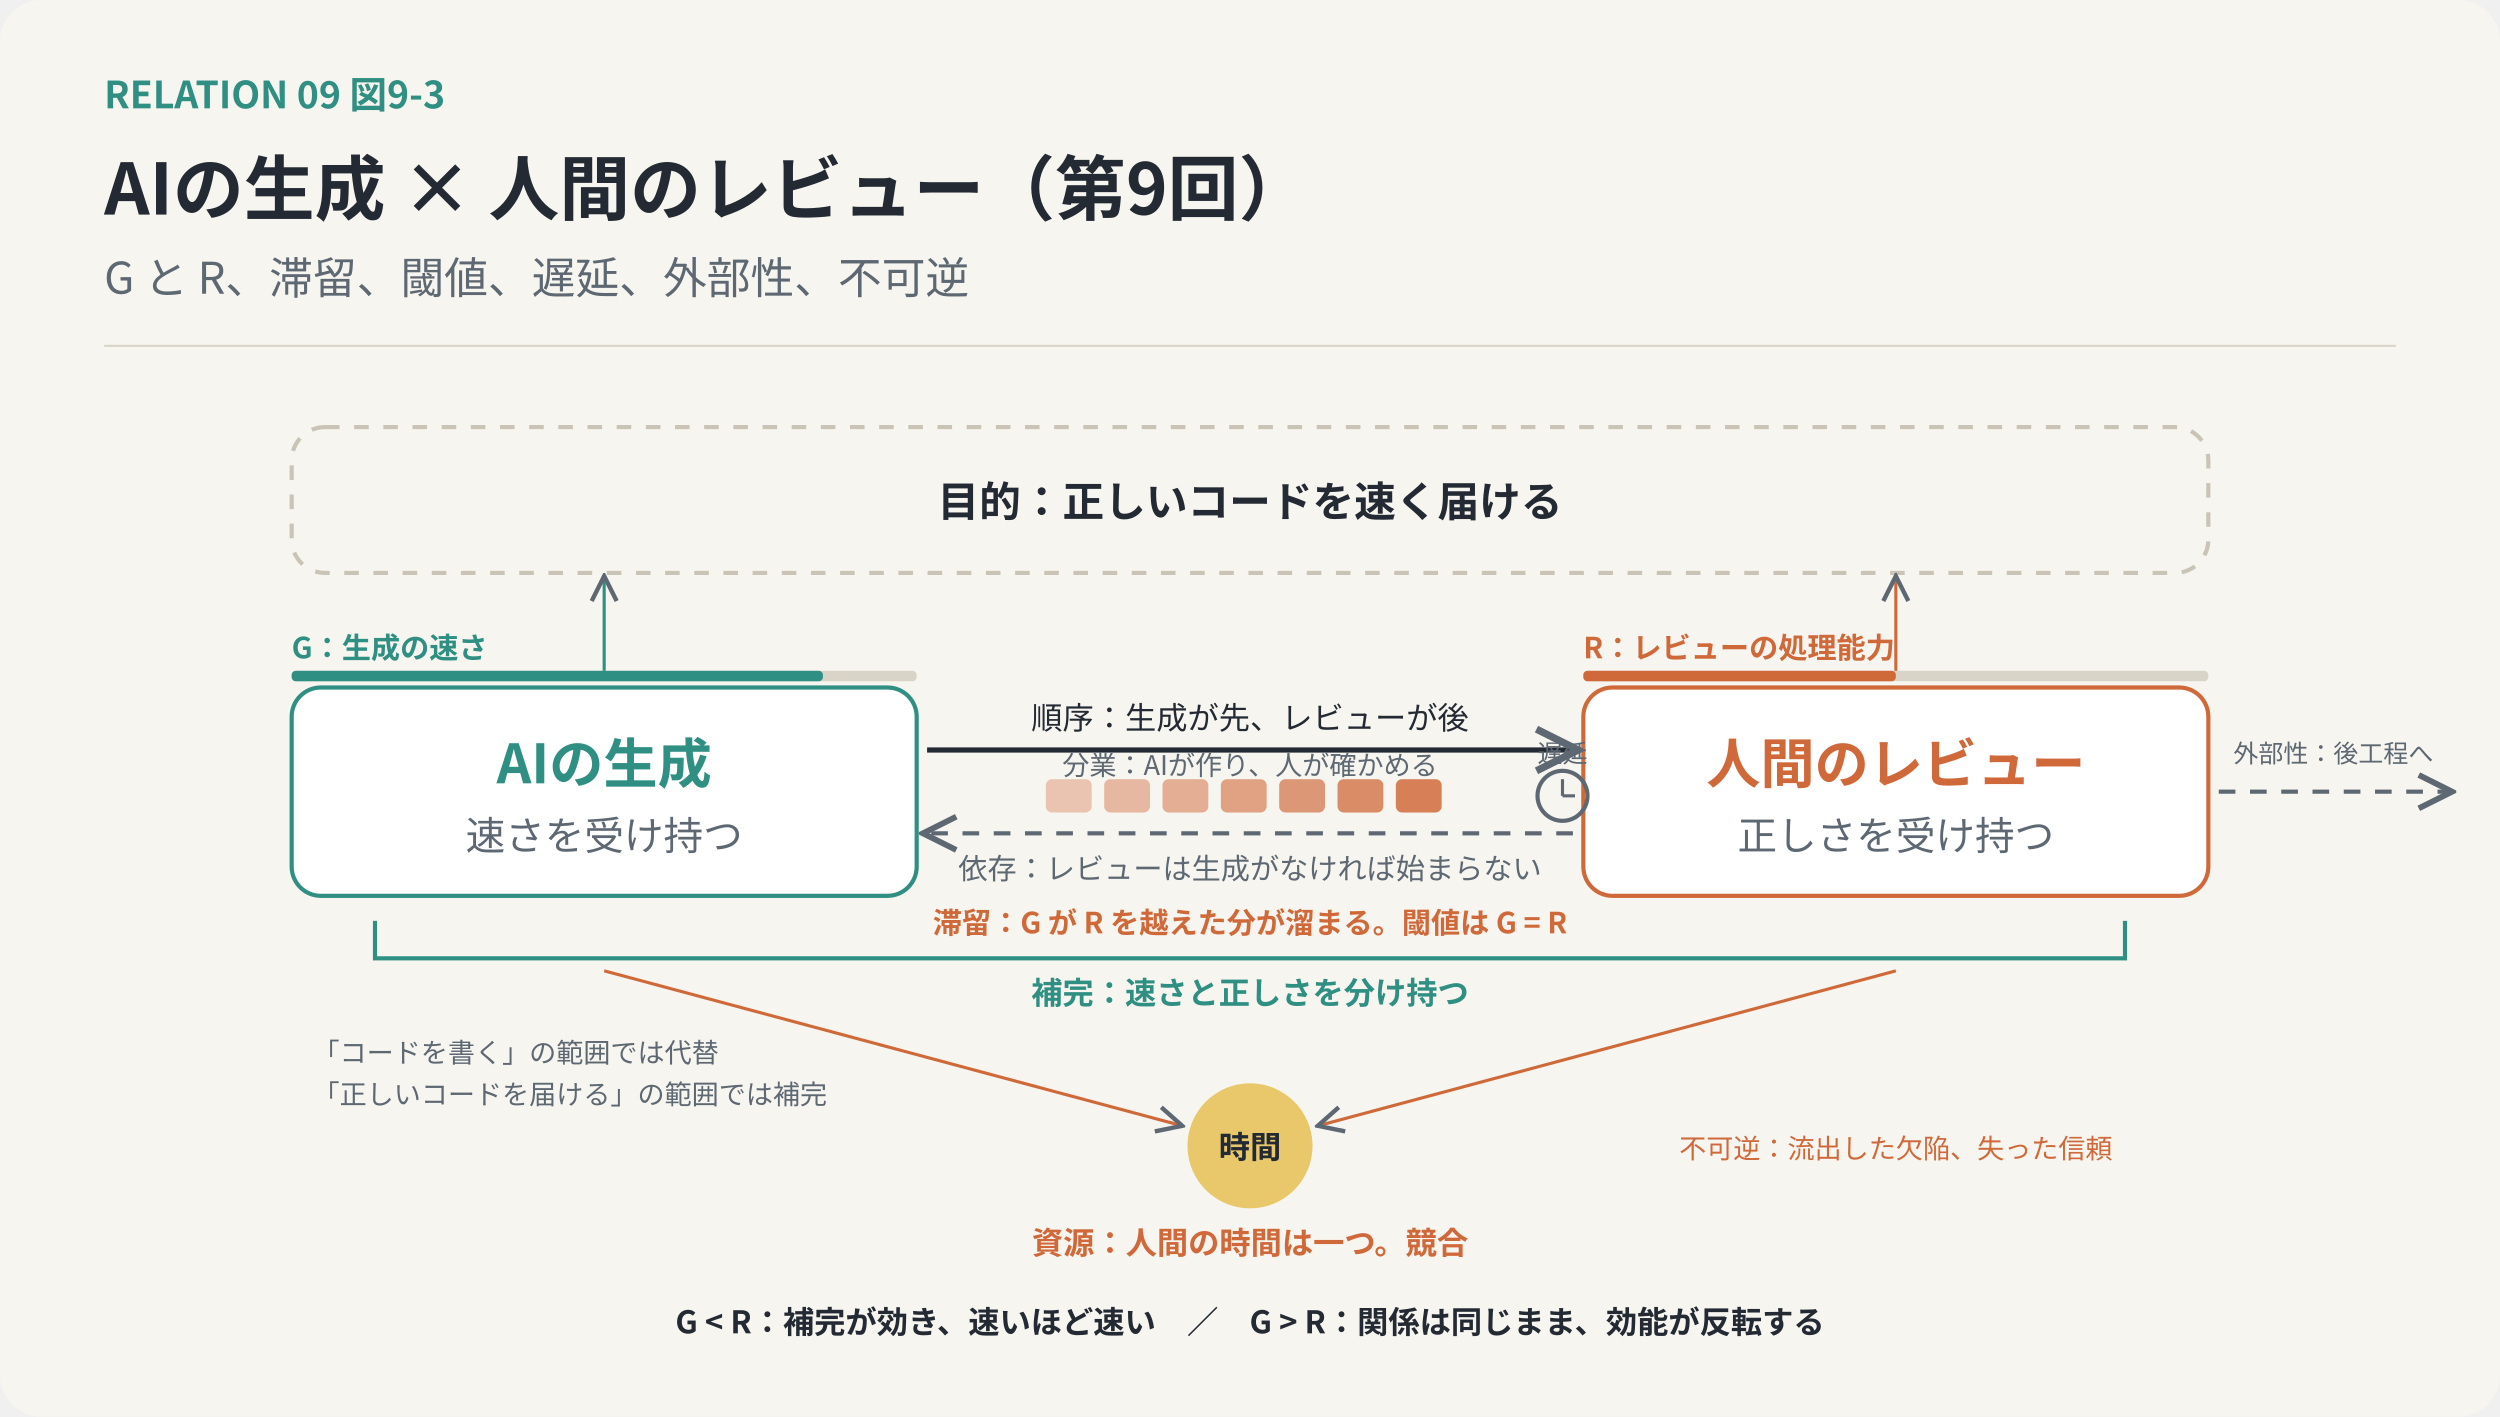
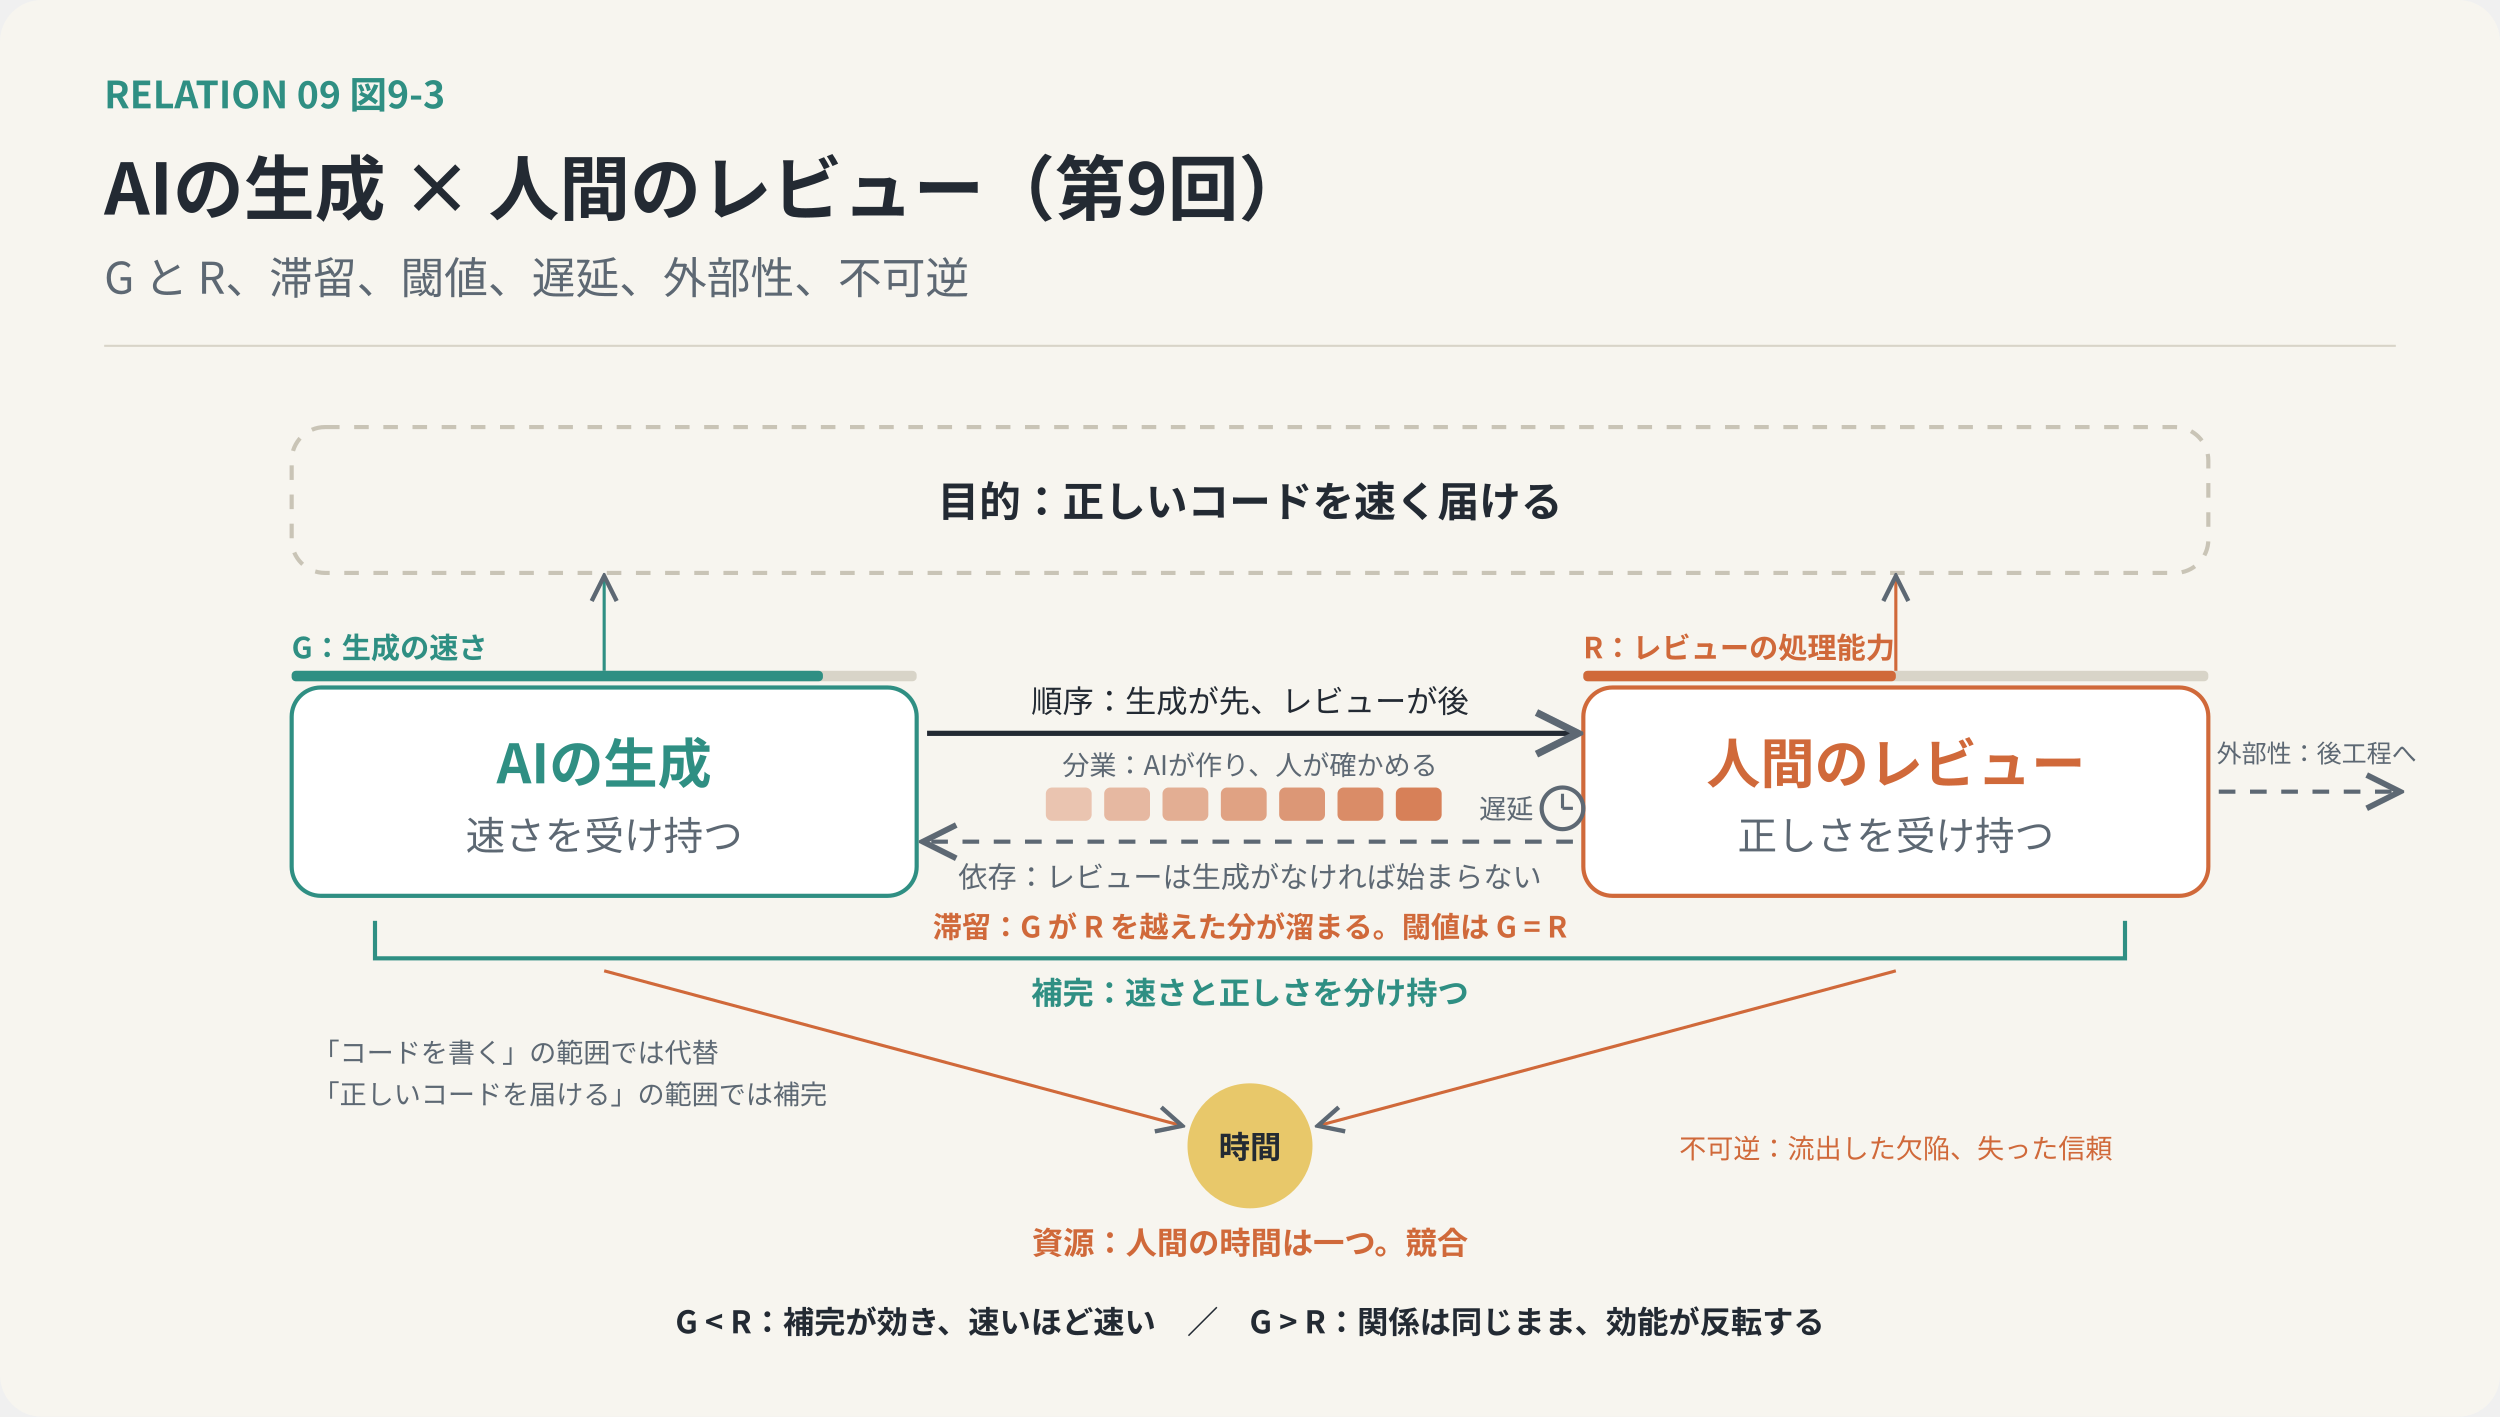
<svg xmlns="http://www.w3.org/2000/svg" width="1200" height="680" viewBox="0 0 1200 680" role="img" aria-labelledby="title desc">
  <defs>
    <marker id="arrow" markerWidth="10" markerHeight="10" refX="8" refY="5" orient="auto-start-reverse">
      <path d="M1,1 L9,5 L1,9" fill="none" stroke="#5d6873" stroke-width="1.4" />
    </marker>
  </defs>
  <rect width="1200" height="680" rx="20" fill="#f7f5ef" />
  <g font-family="system-ui, -apple-system, &quot;Hiragino Kaku Gothic ProN&quot;, &quot;Noto Sans CJK JP&quot;, Meiryo, sans-serif">
    <text x="50.0" y="52.0" fill="#2f8f83" font-size="18" text-anchor="start" font-weight="700">RELATION     09     図9-3</text>
    <text x="50.0" y="103.0" fill="#232a33" font-size="34" text-anchor="start" font-weight="700">AIの生成 × 人間のレビュー（第9回）</text>
    <text x="50.0" y="141.0" fill="#5d6873" font-size="21" text-anchor="start" font-weight="400">G と R、滞留、閾値、遅延、外部性、不可逆</text>
    <line x1="50.0" y1="166.0" x2="1150.0" y2="166.0" stroke="#d8d4c8" stroke-width="1" />
    <rect x="140" y="330" width="300" height="100" rx="14" fill="#ffffff" stroke="#2f8f83" stroke-width="2" />
    <text x="290.0" y="376.0" fill="#2f8f83" font-size="26" text-anchor="middle" font-weight="700">AIの生成</text>
    <text x="290.0" y="408.0" fill="#5d6873" font-size="19" text-anchor="middle" font-weight="400">速さを受け持つ</text>
    <rect x="760" y="330" width="300" height="100" rx="14" fill="#ffffff" stroke="#d0693a" stroke-width="2" />
    <text x="910.0" y="376.0" fill="#d0693a" font-size="26" text-anchor="middle" font-weight="700">人間のレビュー</text>
    <text x="910.0" y="408.0" fill="#5d6873" font-size="19" text-anchor="middle" font-weight="400">正しさを受け持つ</text>
-     <line x1="445.0" y1="360.0" x2="755.0" y2="360.0" stroke="#232a33" stroke-width="2.5" marker-end="url(#arrow)" />
-     <text x="600.0" y="350.0" fill="#232a33" font-size="15" text-anchor="middle" font-weight="400">順序：生成が先、レビューが後</text>
-     <line x1="755.0" y1="400.0" x2="445.0" y2="400.0" stroke="#5d6873" stroke-width="2" marker-end="url(#arrow)" stroke-dasharray="8 7" />
-     <text x="600.0" y="422.0" fill="#5d6873" font-size="14" text-anchor="middle" font-weight="400">依存：レビューは生成がなければ始まらない</text>
+     <line x1="445.0" y1="352.0" x2="755.0" y2="352.0" stroke="#232a33" stroke-width="2.5" marker-end="url(#arrow)" />
+     <text x="600.0" y="342.0" fill="#232a33" font-size="15" text-anchor="middle" font-weight="400">順序：生成が先、レビューが後</text>
+     <line x1="755.0" y1="404.0" x2="445.0" y2="404.0" stroke="#5d6873" stroke-width="2" marker-end="url(#arrow)" stroke-dasharray="8 7" />
+     <text x="600.0" y="426.0" fill="#5d6873" font-size="14" text-anchor="middle" font-weight="400">依存：レビューは生成がなければ始まらない</text>
    <path d="M 180 442 L 180 460 L 1020 460 L 1020 442" fill="none" stroke="#2f8f83" stroke-width="2" />
    <text x="600.0" y="482.0" fill="#2f8f83" font-size="15" text-anchor="middle" font-weight="700">補完：速さと正しさを分け持つ</text>
    <rect x="140" y="205" width="920" height="70" rx="16" fill="none" stroke="#c9c4b6" stroke-width="2" stroke-dasharray="7 7" />
    <text x="600.0" y="248.0" fill="#232a33" font-size="20" text-anchor="middle" font-weight="700">目的：正しいコードを速く届ける</text>
    <line x1="290.0" y1="326.0" x2="290.0" y2="278.0" stroke="#2f8f83" stroke-width="1.5" marker-end="url(#arrow)" />
    <line x1="910.0" y1="326.0" x2="910.0" y2="278.0" stroke="#d0693a" stroke-width="1.5" marker-end="url(#arrow)" />
    <text x="600.0" y="372.0" fill="#5d6873" font-size="13" text-anchor="middle" font-weight="400">分業：AIが作り、人が確かめる</text>
    <circle cx="600.0" cy="550.0" r="30" fill="#e8c86a" />
    <text x="600.0" y="556.0" fill="#232a33" font-size="15" text-anchor="middle" font-weight="700">時間</text>
    <text x="600.0" y="602.0" fill="#d0693a" font-size="15" text-anchor="middle" font-weight="700">資源：人間の時間は一つ。競合</text>
    <line x1="290.0" y1="466.0" x2="566.0" y2="540.0" stroke="#d0693a" stroke-width="1.5" marker-end="url(#arrow)" />
    <line x1="910.0" y1="466.0" x2="634.0" y2="540.0" stroke="#d0693a" stroke-width="1.5" marker-end="url(#arrow)" />
    <text x="150.0" y="510.0" fill="#5d6873" font-size="13" text-anchor="start" font-weight="400">「コードを書く」の範囲では代替</text>
    <text x="150.0" y="530.0" fill="#5d6873" font-size="13" text-anchor="start" font-weight="400">「正しいコードを届ける」の範囲では補完</text>
    <text x="140.0" y="316.0" fill="#2f8f83" font-size="14" text-anchor="start" font-weight="700">G：生成の速さ</text>
    <rect x="140" y="322" width="300" height="5" rx="2" fill="#d8d4c8" />
    <rect x="140" y="322" width="255" height="5" rx="2" fill="#2f8f83" />
    <text x="760.0" y="316.0" fill="#d0693a" font-size="14" text-anchor="start" font-weight="700">R：レビューの処理能力</text>
    <rect x="760" y="322" width="300" height="5" rx="2" fill="#d8d4c8" />
    <rect x="760" y="322" width="150" height="5" rx="2" fill="#d0693a" />
-     <rect x="502" y="374" width="22" height="16" rx="3" fill="#d0693a" opacity="0.35" />
-     <rect x="530" y="374" width="22" height="16" rx="3" fill="#d0693a" opacity="0.43" />
-     <rect x="558" y="374" width="22" height="16" rx="3" fill="#d0693a" opacity="0.51" />
-     <rect x="586" y="374" width="22" height="16" rx="3" fill="#d0693a" opacity="0.59" />
-     <rect x="614" y="374" width="22" height="16" rx="3" fill="#d0693a" opacity="0.67" />
-     <rect x="642" y="374" width="22" height="16" rx="3" fill="#d0693a" opacity="0.75" />
-     <rect x="670" y="374" width="22" height="16" rx="3" fill="#d0693a" opacity="0.83" />
-     <text x="600.0" y="386.0" fill="#232a33" font-size="1" text-anchor="start" font-weight="400" />
-     <text x="600.0" y="448.0" fill="#d0693a" font-size="14" text-anchor="middle" font-weight="700">滞留：G が R を越えた分が溜まる。閾値は G = R</text>
-     <circle cx="750.0" cy="382.0" r="12" fill="none" stroke="#5d6873" stroke-width="2" />
-     <line x1="750.0" y1="382.0" x2="750.0" y2="374.0" stroke="#5d6873" stroke-width="1.5" />
-     <line x1="750.0" y1="382.0" x2="756.0" y2="382.0" stroke="#5d6873" stroke-width="1.5" />
-     <text x="750.0" y="366.0" fill="#5d6873" font-size="12" text-anchor="middle" font-weight="400">遅延</text>
-     <line x1="1065.0" y1="380.0" x2="1175.0" y2="380.0" stroke="#5d6873" stroke-width="2" marker-end="url(#arrow)" stroke-dasharray="8 7" />
-     <text x="1120.0" y="366.0" fill="#5d6873" font-size="12" text-anchor="middle" font-weight="400">外部性：後工程へ</text>
+     <rect x="502" y="378" width="22" height="16" rx="3" fill="#d0693a" opacity="0.35" />
+     <rect x="530" y="378" width="22" height="16" rx="3" fill="#d0693a" opacity="0.43" />
+     <rect x="558" y="378" width="22" height="16" rx="3" fill="#d0693a" opacity="0.51" />
+     <rect x="586" y="378" width="22" height="16" rx="3" fill="#d0693a" opacity="0.59" />
+     <rect x="614" y="378" width="22" height="16" rx="3" fill="#d0693a" opacity="0.67" />
+     <rect x="642" y="378" width="22" height="16" rx="3" fill="#d0693a" opacity="0.75" />
+     <rect x="670" y="378" width="22" height="16" rx="3" fill="#d0693a" opacity="0.83" />
+     <text x="600.0" y="450.0" fill="#d0693a" font-size="14" text-anchor="middle" font-weight="700">滞留：G が R を越えた分が溜まる。閾値は G = R</text>
+     <circle cx="750.0" cy="388.0" r="10" fill="none" stroke="#5d6873" stroke-width="2" />
+     <line x1="750.0" y1="388.0" x2="750.0" y2="381.0" stroke="#5d6873" stroke-width="1.5" />
+     <line x1="750.0" y1="388.0" x2="755.0" y2="388.0" stroke="#5d6873" stroke-width="1.5" />
+     <text x="736.0" y="393.0" fill="#5d6873" font-size="13" text-anchor="end" font-weight="400">遅延</text>
+     <line x1="1065.0" y1="380.0" x2="1150.0" y2="380.0" stroke="#5d6873" stroke-width="2" marker-end="url(#arrow)" stroke-dasharray="8 7" />
+     <text x="1064.0" y="366.0" fill="#5d6873" font-size="12" text-anchor="start" font-weight="400">外部性：後工程へ</text>
    <text x="910.0" y="556.0" fill="#d0693a" font-size="13" text-anchor="middle" font-weight="400">不可逆：流出した欠陥、失った信頼</text>
    <text x="600.0" y="640.0" fill="#232a33" font-size="15" text-anchor="middle" font-weight="700">G &lt; R：補完が効き、速いほど速い　／　G &gt; R：関係は同じまま、効能が反転する</text>
  </g>
</svg>
